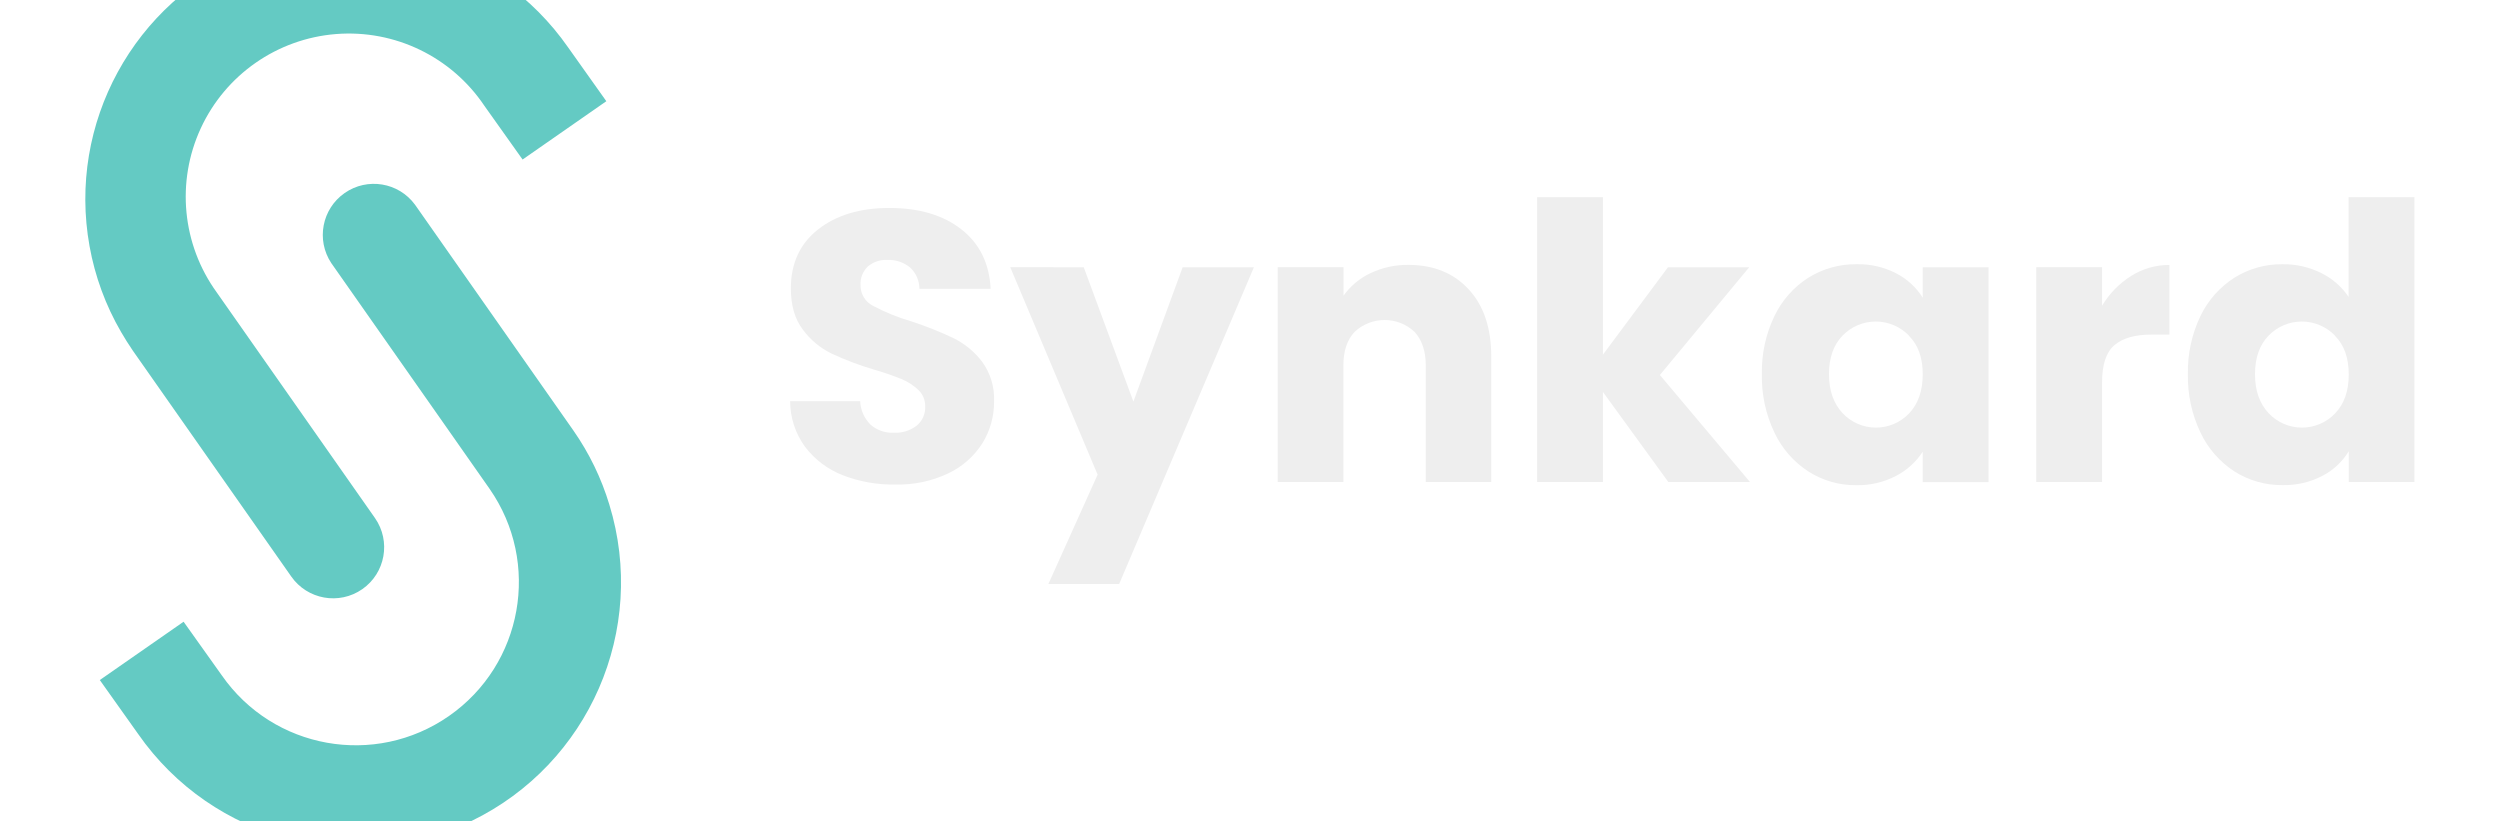
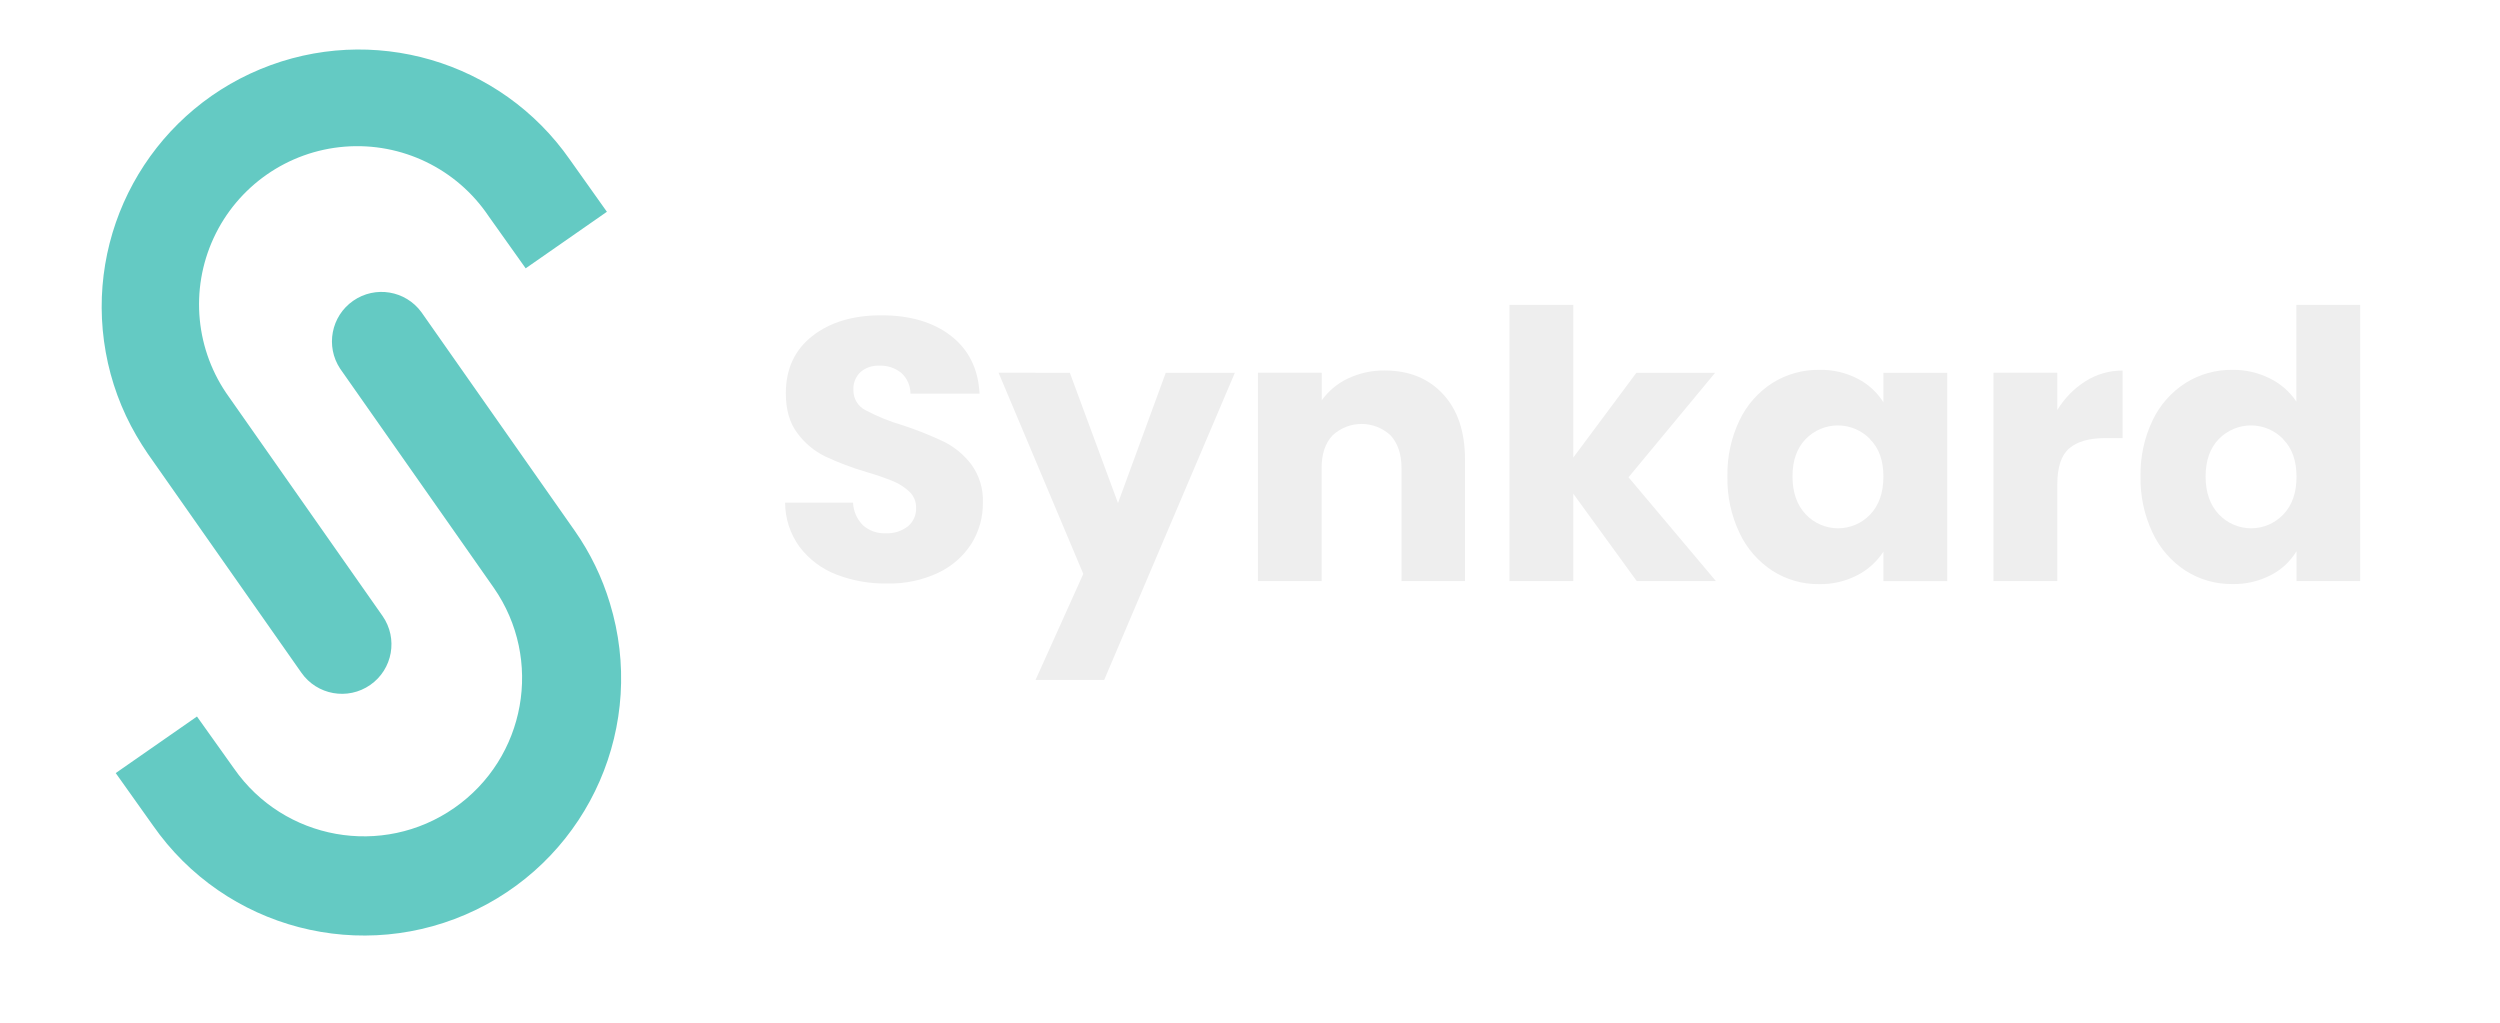
- <svg xmlns="http://www.w3.org/2000/svg" viewBox="220 440 640 210" role="img" aria-labelledby="title">
+ <svg xmlns="http://www.w3.org/2000/svg" viewBox="215 410 660 270" role="img" aria-labelledby="title">
  <path fill="#64cac3" d="M376,569.21h0a67,67,0,0,0-9.21-19l-40.55-57.81a13.07,13.07,0,0,0-21.44,14.94l28.83,41.1h0l11.71,16.71a41.77,41.77,0,1,1-68.56,47.74L267,599.16l-21.45,14.93,9.78,13.76A67.9,67.9,0,0,0,376,569.21Z" />
  <path fill="#64cac3" d="M254,529.76l40.55,57.81A13.07,13.07,0,1,0,316,572.63l-15.54-22.16-25-35.65A41.77,41.77,0,1,1,344,467.08l9.78,13.76,21.44-14.93-9.77-13.76A67.9,67.9,0,0,0,242.92,503v0A67.39,67.39,0,0,0,251,525Q252.4,527.41,254,529.76Z" />
  <path fill="#eeeeee" d="M435.67,561.63a22.29,22.29,0,0,1-9.61-7.29,19.91,19.91,0,0,1-3.79-11.63H440.2a9,9,0,0,0,2.66,6,8.42,8.42,0,0,0,5.91,2.07,8.9,8.9,0,0,0,5.91-1.82,6,6,0,0,0,2.17-4.88,5.67,5.67,0,0,0-1.73-4.24,14.21,14.21,0,0,0-4.23-2.76,69.91,69.91,0,0,0-7.14-2.46,77.44,77.44,0,0,1-10.94-4.14,20,20,0,0,1-7.29-6.11q-3.06-4-3.06-10.54,0-9.64,7-15.12t18.23-5.47q11.42,0,18.42,5.47t7.49,15.22H455.37a7.42,7.42,0,0,0-2.41-5.47,8.66,8.66,0,0,0-5.87-1.92,7.09,7.09,0,0,0-4.92,1.68,6.11,6.11,0,0,0-1.87,4.82,5.81,5.81,0,0,0,3.15,5.23,51.79,51.79,0,0,0,9.85,4,92.23,92.23,0,0,1,10.89,4.34,20.75,20.75,0,0,1,7.24,6,16.07,16.07,0,0,1,3.05,10.15,20,20,0,0,1-3,10.74,21,21,0,0,1-8.72,7.68,29.79,29.79,0,0,1-13.5,2.86A35.55,35.55,0,0,1,435.67,561.63Z" />
  <path fill="#eeeeee" d="M497.44,508.42l12.71,34.39,12.61-34.39H541L506.5,589.51H488.38l12.61-28-22.37-53.11Z" />
  <path fill="#eeeeee" d="M596,514.09q5.76,6.25,5.76,17.19V563.4H585V533.55c0-3.68-1-6.54-2.86-8.58a11.21,11.21,0,0,0-15.37,0q-2.87,3.06-2.86,8.58V563.4H547.09v-55h16.85v7.29a17.78,17.78,0,0,1,6.9-5.76,22,22,0,0,1,9.75-2.12Q590.25,507.83,596,514.09Z" />
  <path fill="#eeeeee" d="M647.1,563.4l-16.75-23.06V563.4H613.5V490.49h16.85v40.3L647,508.42h20.79L644.93,536,668,563.4Z" />
  <path fill="#eeeeee" d="M674.24,520.94a23.87,23.87,0,0,1,8.72-9.86,22.74,22.74,0,0,1,12.31-3.44,21.1,21.1,0,0,1,10.2,2.36,17.44,17.44,0,0,1,6.75,6.21v-7.79h16.85v55H712.22v-7.78a18.15,18.15,0,0,1-6.85,6.2,21.11,21.11,0,0,1-10.2,2.37,22.37,22.37,0,0,1-12.21-3.5,24.13,24.13,0,0,1-8.72-10,33.1,33.1,0,0,1-3.2-14.93A32.75,32.75,0,0,1,674.24,520.94Zm34.48,5a11.83,11.83,0,0,0-17-.05q-3.51,3.6-3.5,9.9t3.5,10a11.71,11.71,0,0,0,17,.05q3.49-3.65,3.5-10T708.72,526Z" />
  <path fill="#eeeeee" d="M765.57,510.64a18.12,18.12,0,0,1,9.8-2.81v17.83h-4.63q-6.3,0-9.46,2.71t-3.15,9.51V563.4H741.28v-55h16.85v9.86A23,23,0,0,1,765.57,510.64Z" />
  <path fill="#eeeeee" d="M783.3,520.94a23.94,23.94,0,0,1,8.72-9.86,22.75,22.75,0,0,1,12.32-3.44,21.64,21.64,0,0,1,9.9,2.26,18,18,0,0,1,7,6.11V490.49h16.85V563.4H821.28v-7.88a17,17,0,0,1-6.75,6.3,21.09,21.09,0,0,1-10.19,2.37,22.54,22.54,0,0,1-12.32-3.5,24.2,24.2,0,0,1-8.72-10,33.24,33.24,0,0,1-3.2-14.93A32.89,32.89,0,0,1,783.3,520.94Zm34.48,5a11.83,11.83,0,0,0-17-.05q-3.5,3.6-3.5,9.9t3.5,10a11.71,11.71,0,0,0,17,.05q3.51-3.65,3.5-10T817.78,526Z" />
</svg>
